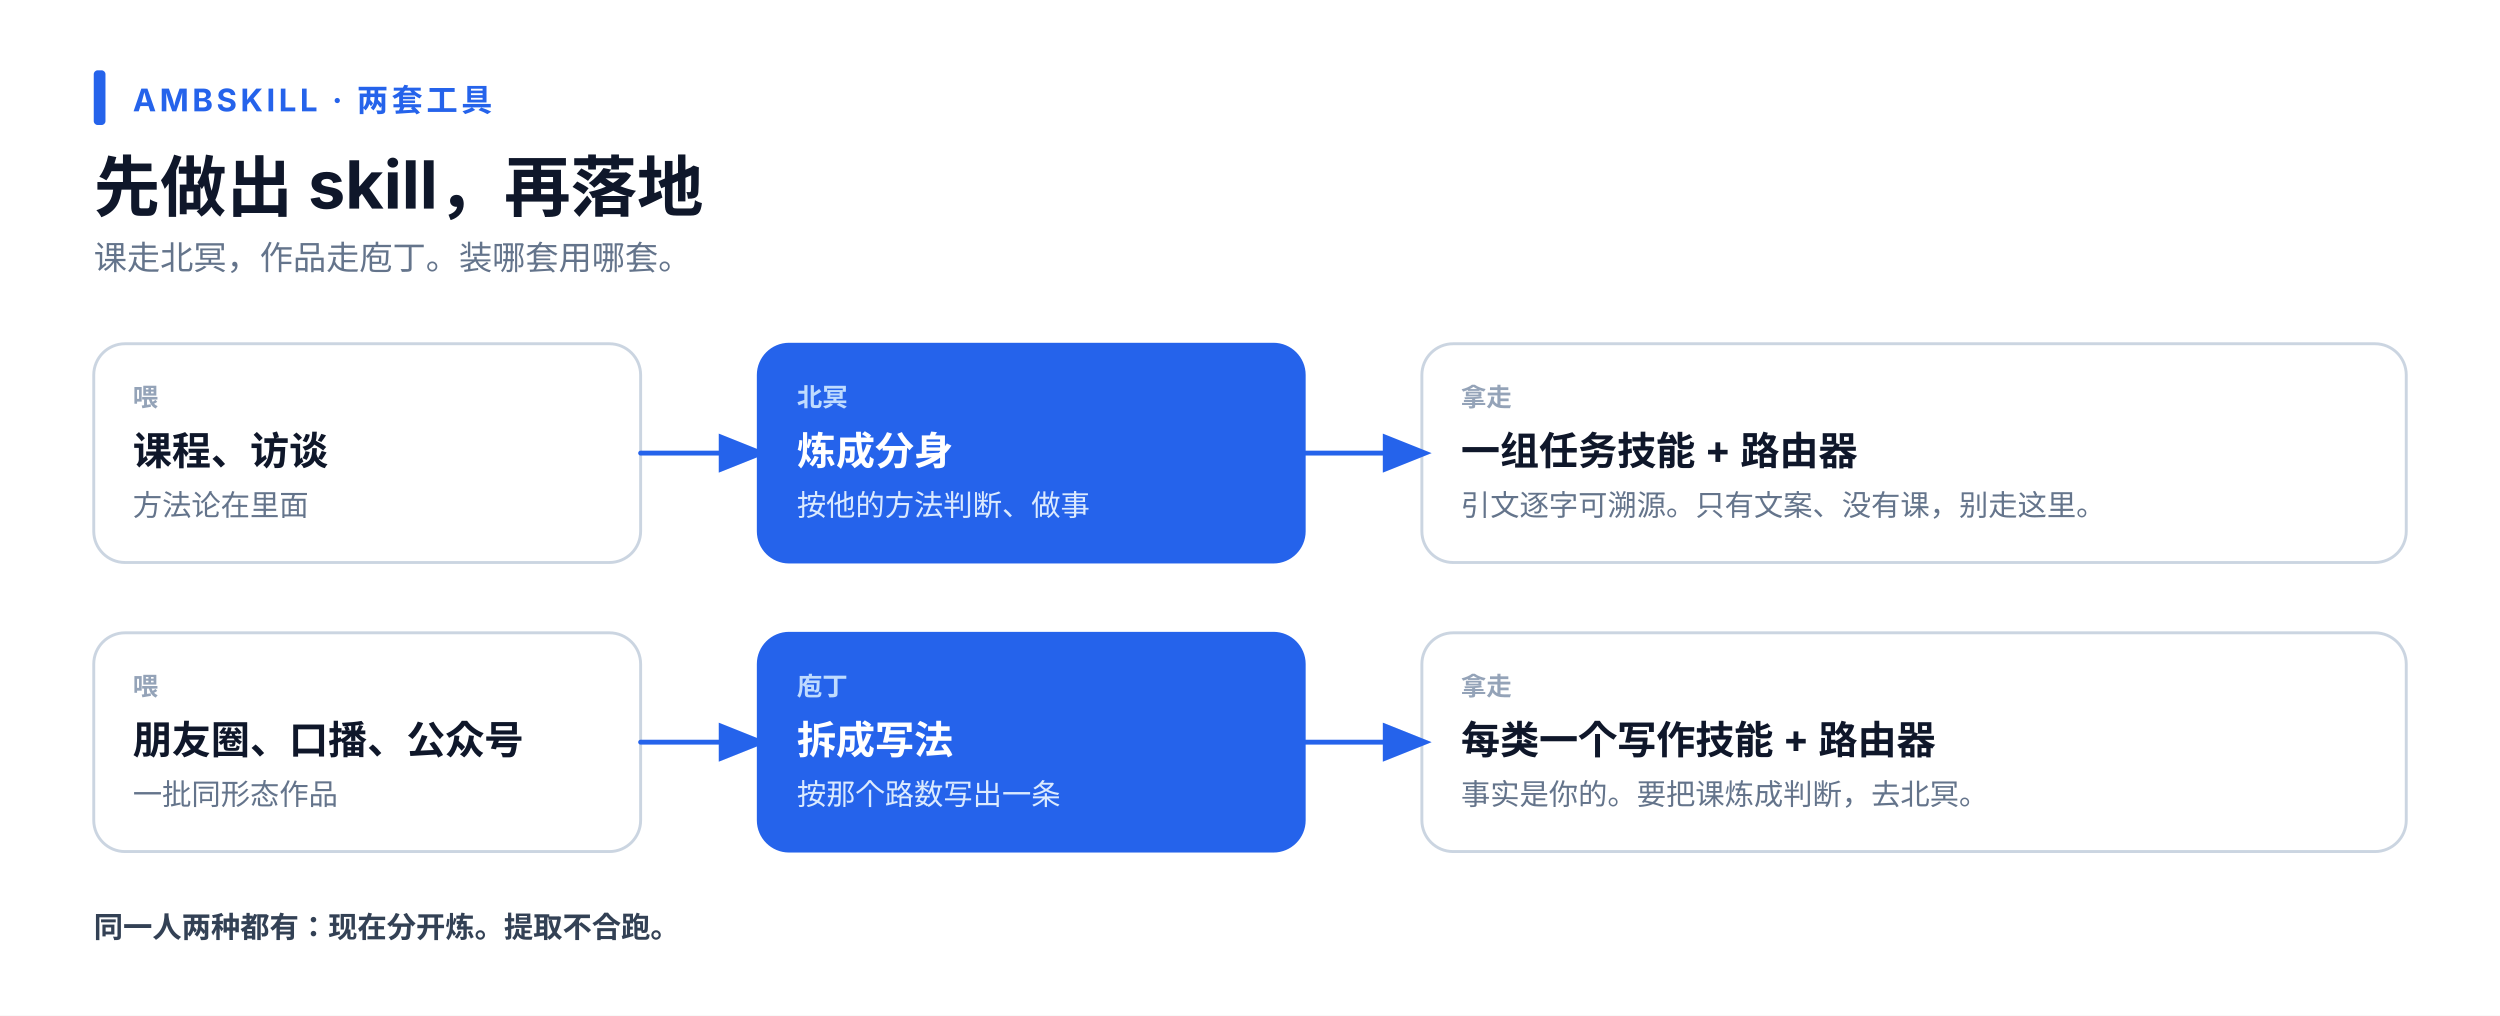
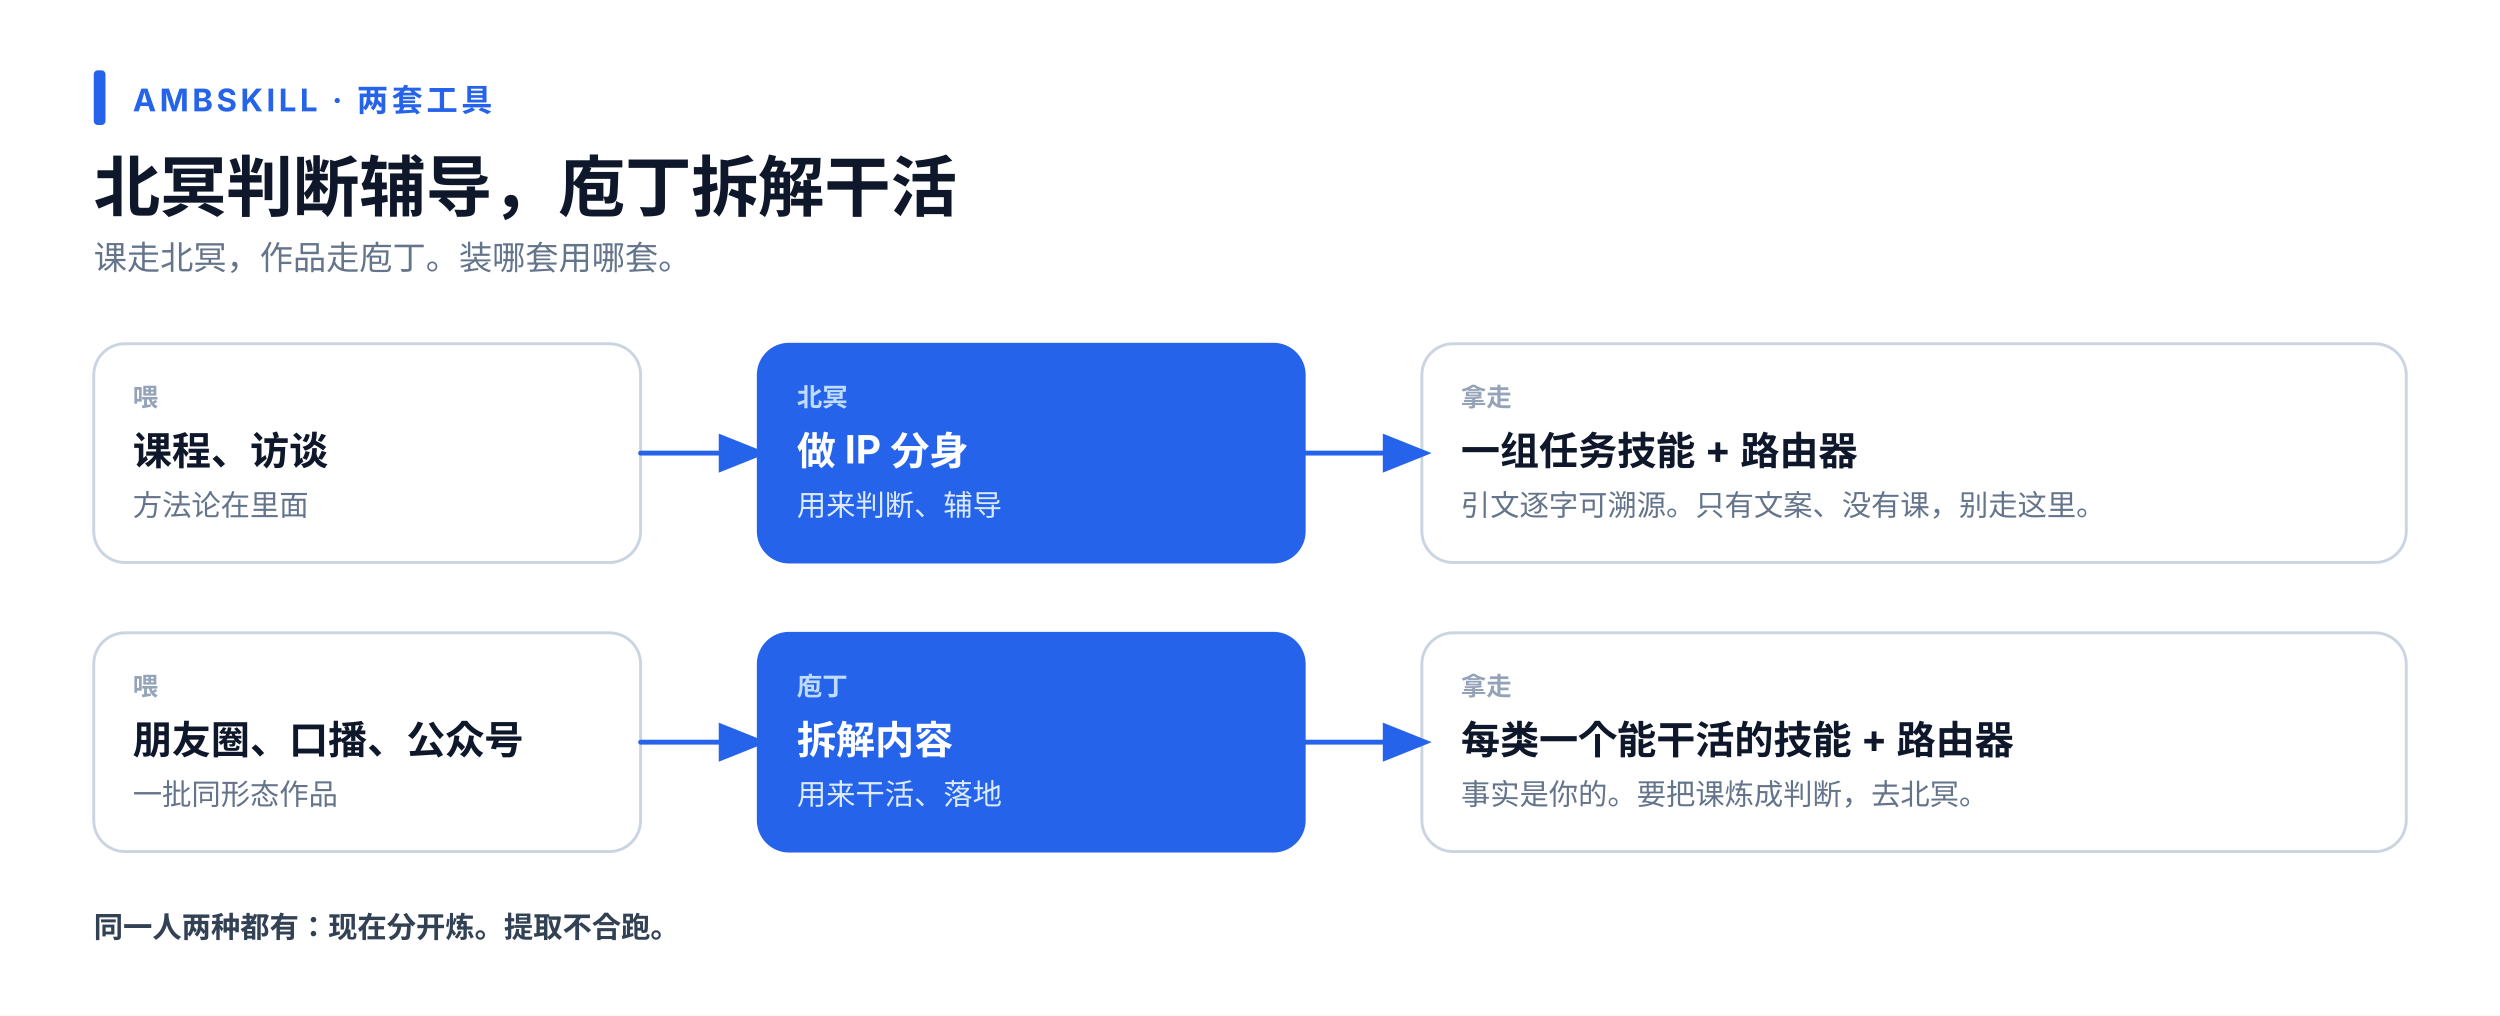
<svg xmlns="http://www.w3.org/2000/svg" viewBox="0 0 1280 520" role="img" aria-labelledby="title desc">
  <defs>
    <marker id="arrow" markerWidth="10" markerHeight="8" refX="8" refY="4" orient="auto">
      <path d="M0,0 L10,4 L0,8 Z" fill="#2563EB" />
    </marker>
    <style>
      text { font-family: -apple-system, BlinkMacSystemFont, "Segoe UI", "PingFang SC", "Microsoft YaHei", sans-serif; }
      .eyebrow { font-size: 16px; font-weight: 700; letter-spacing: 1.8px; fill: #2563EB; }
      .title { font-size: 34px; font-weight: 700; fill: #0F172A; }
      .subtitle { font-size: 17px; fill: #64748B; }
      .index { font-size: 13px; font-weight: 700; fill: #94A3B8; }
      .index-inv { font-size: 13px; font-weight: 700; fill: #BFDBFE; }
      .label { font-size: 20px; font-weight: 700; fill: #0F172A; }
      .label-inv { font-size: 20px; font-weight: 700; fill: #FFFFFF; }
      .body { font-size: 15px; fill: #64748B; }
      .body-inv { font-size: 15px; fill: #DBEAFE; }
      .node { fill: #FFFFFF; stroke: #CBD5E1; stroke-width: 1.5; }
      .node-strong { fill: #2563EB; stroke: #2563EB; }
      .line { fill: none; stroke: #2563EB; stroke-width: 2.5; stroke-linecap: round; marker-end: url(#arrow); }
      .footer { font-size: 15px; font-weight: 600; fill: #334155; }
    </style>
  </defs>
  <rect width="1280" height="520" fill="#FFFFFF" />
  <rect x="48" y="36" width="6" height="28" rx="2" fill="#2563EB" />
  <text class="eyebrow" x="68" y="57">AMBSKILL · 两套工具</text>
-   <text class="title" x="48" y="108">先做出 skill，再落地</text>
+   <text class="title" x="48" y="108">北冥判断辅导，庖丁拆解干活</text>
  <text class="subtitle" x="48" y="138">课走北冥，作品走庖丁。装哪套用哪套。</text>
  <g transform="translate(48,176)">
    <rect class="node" width="280" height="112" rx="16" />
    <text class="index" x="20" y="32">喂</text>
    <text class="label" x="20" y="62">课程、访谈</text>
    <text class="body" x="20" y="88">方法论在里面</text>
  </g>
  <g transform="translate(388,176)">
    <rect class="node-strong" width="280" height="112" rx="16" />
    <text class="index-inv" x="20" y="32">北冥</text>
-     <text class="label-inv" x="20" y="62">炼成分身</text>
-     <text class="body-inv" x="20" y="88">按他的方法判断、做事</text>
+     <text class="label-inv" x="20" y="62">做 IP 分身</text>
+     <text class="body-inv" x="20" y="88">用来判断、辅导</text>
  </g>
  <g transform="translate(728,176)">
    <rect class="node" width="504" height="112" rx="16" />
    <text class="index" x="20" y="32">拿走</text>
    <text class="label" x="20" y="62">一组任务技能 + 路由器</text>
    <text class="body" x="20" y="88">引文逐字可溯源。只有文案、没有课，别走这里。</text>
  </g>
  <path class="line" d="M328,232 H388" />
  <path class="line" d="M668,232 H728" />
  <g transform="translate(48,324)">
    <rect class="node" width="280" height="112" rx="16" />
    <text class="index" x="20" y="32">喂</text>
    <text class="label" x="20" y="62">朋友圈、口播、公众号</text>
    <text class="body" x="20" y="88">一批同形态作品</text>
  </g>
  <g transform="translate(388,324)">
    <rect class="node-strong" width="280" height="112" rx="16" />
    <text class="index-inv" x="20" y="32">庖丁</text>
-     <text class="label-inv" x="20" y="62">拆成写法</text>
-     <text class="body-inv" x="20" y="88">按那个路数写出一条</text>
+     <text class="label-inv" x="20" y="62">拆解内容</text>
+     <text class="body-inv" x="20" y="88">用来干活、落地</text>
  </g>
  <g transform="translate(728,324)">
    <rect class="node" width="504" height="112" rx="16" />
    <text class="index" x="20" y="32">拿走</text>
-     <text class="label" x="20" y="62">每类一个写作技能 + 路由器</text>
+     <text class="label" x="20" y="62">每类一个能干活的技能 + 路由器</text>
    <text class="body" x="20" y="88">事实是你的。要把课炼成判断，去北冥。</text>
  </g>
  <path class="line" d="M328,380 H388" />
  <path class="line" d="M668,380 H728" />
  <text class="footer" x="48" y="480">同一人两种都有：现在分开炼。提取不合跑。</text>
</svg>
